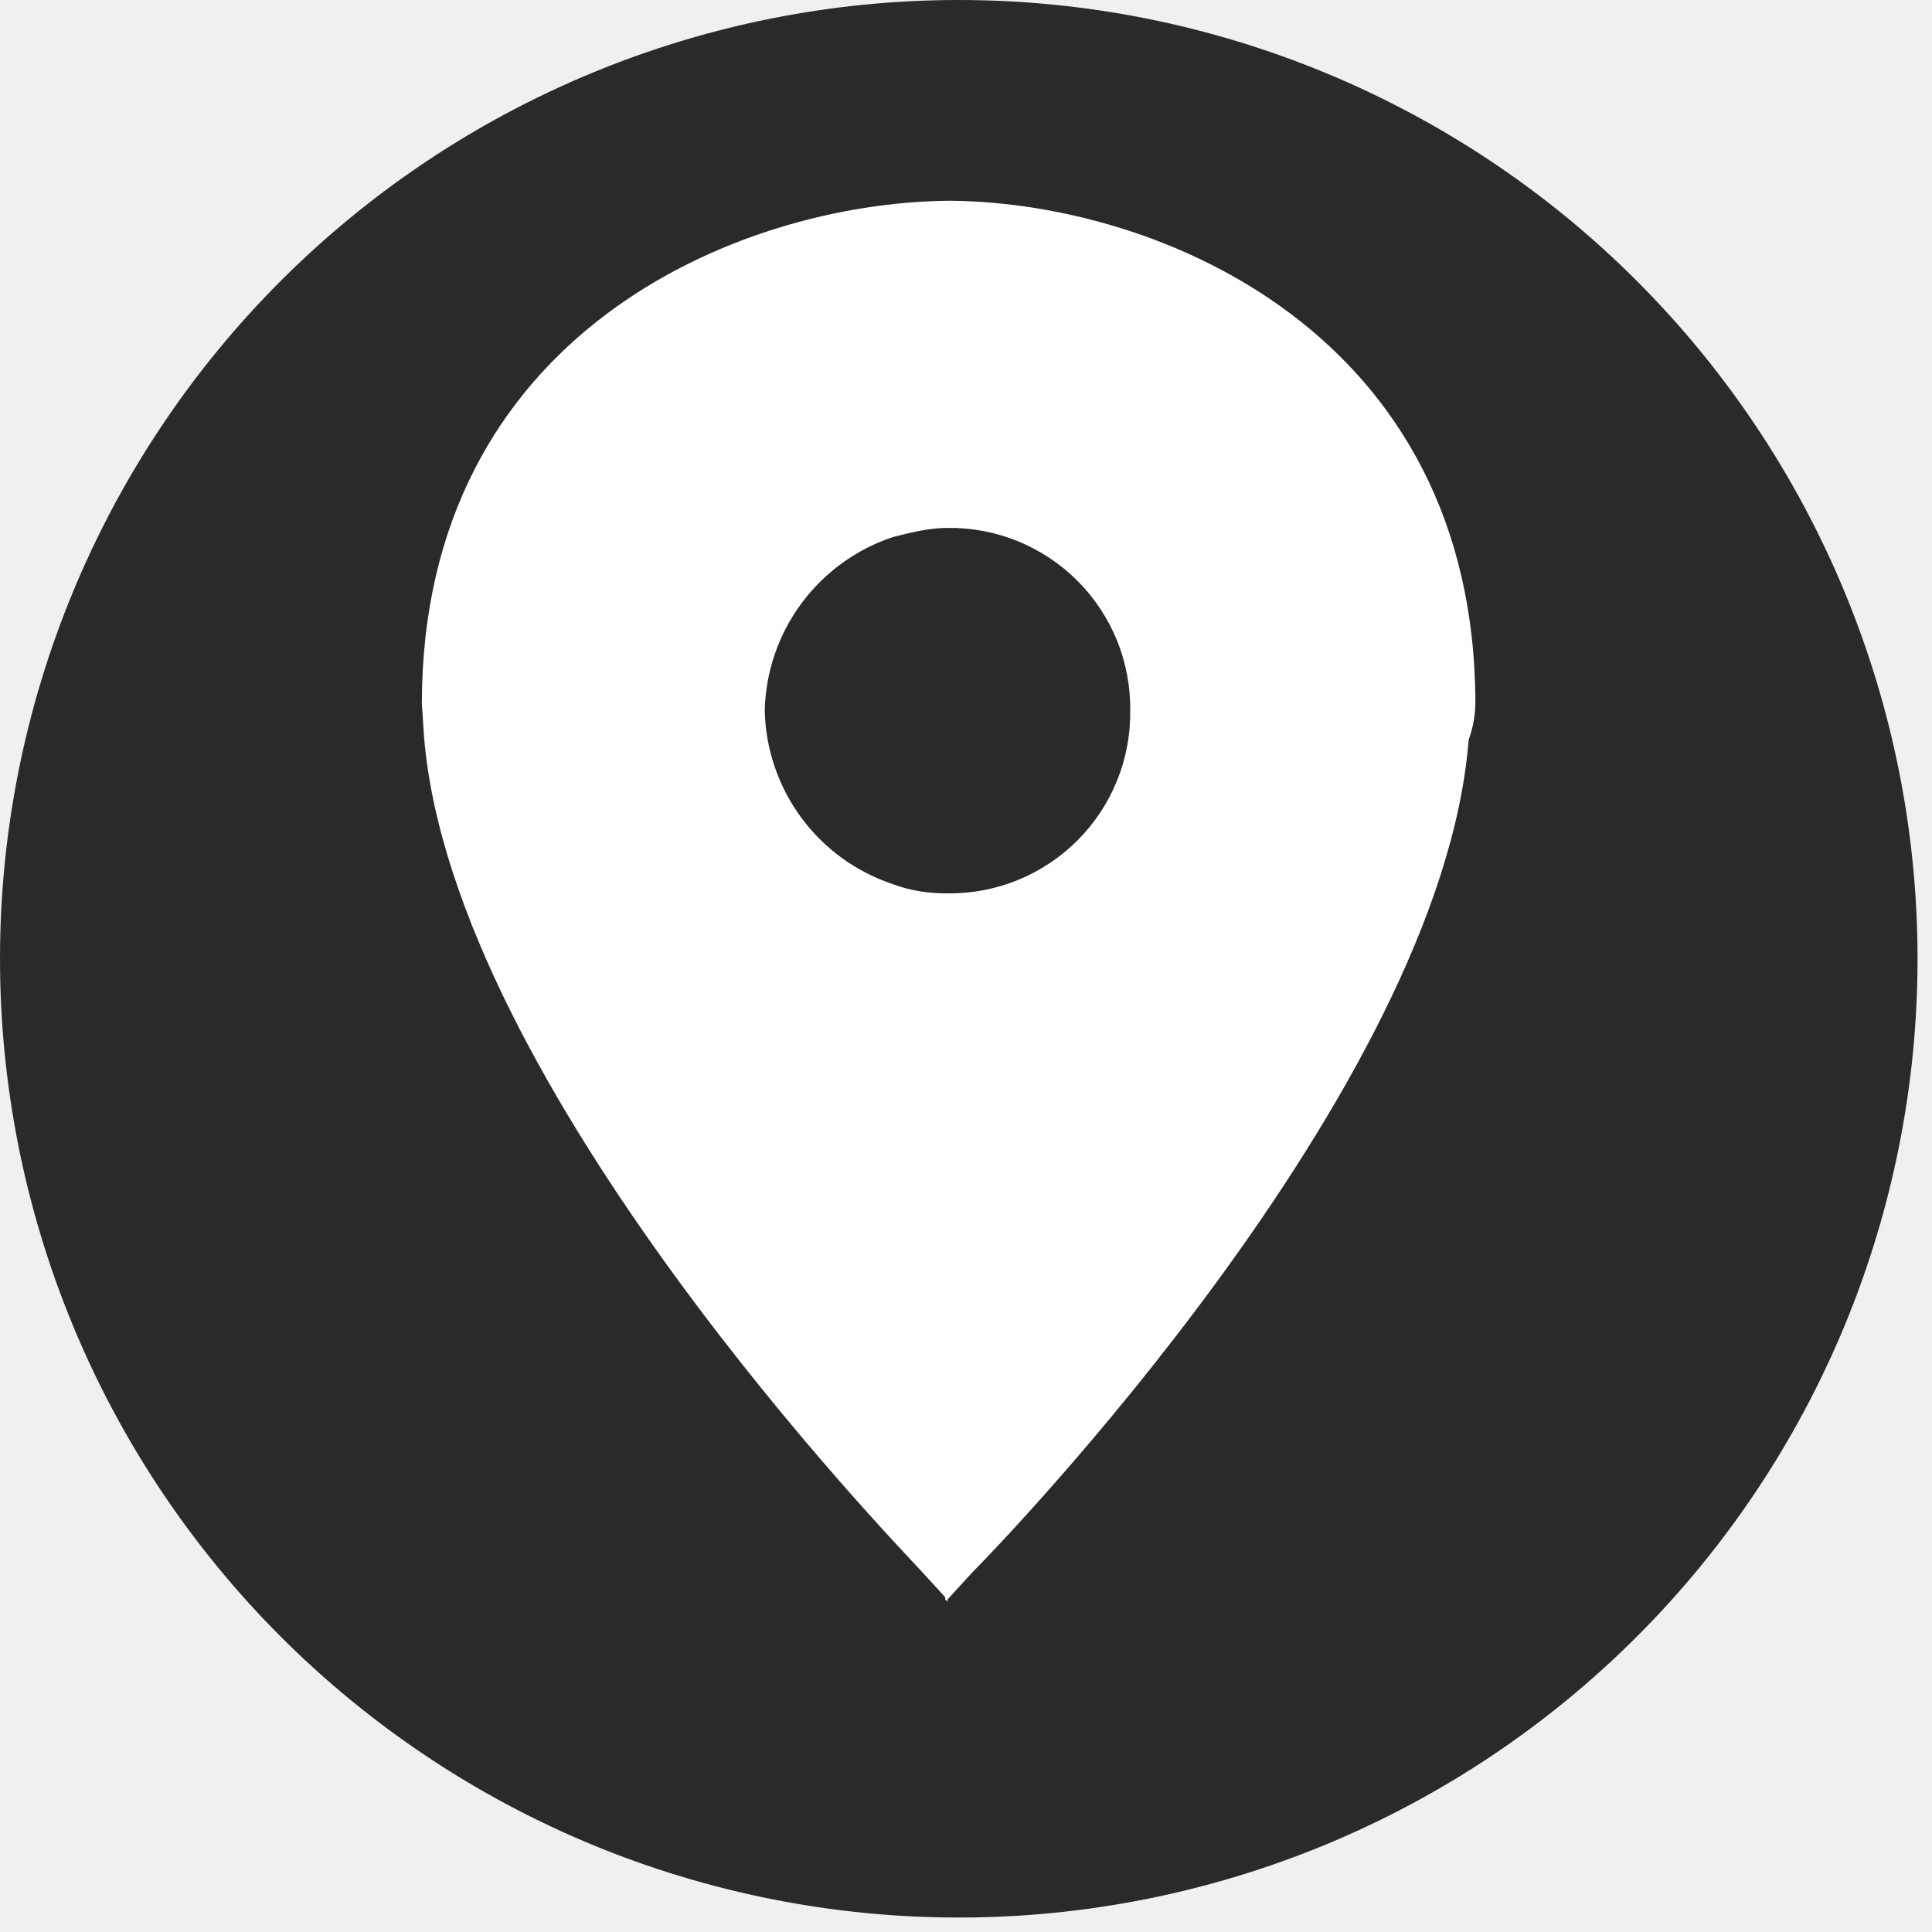
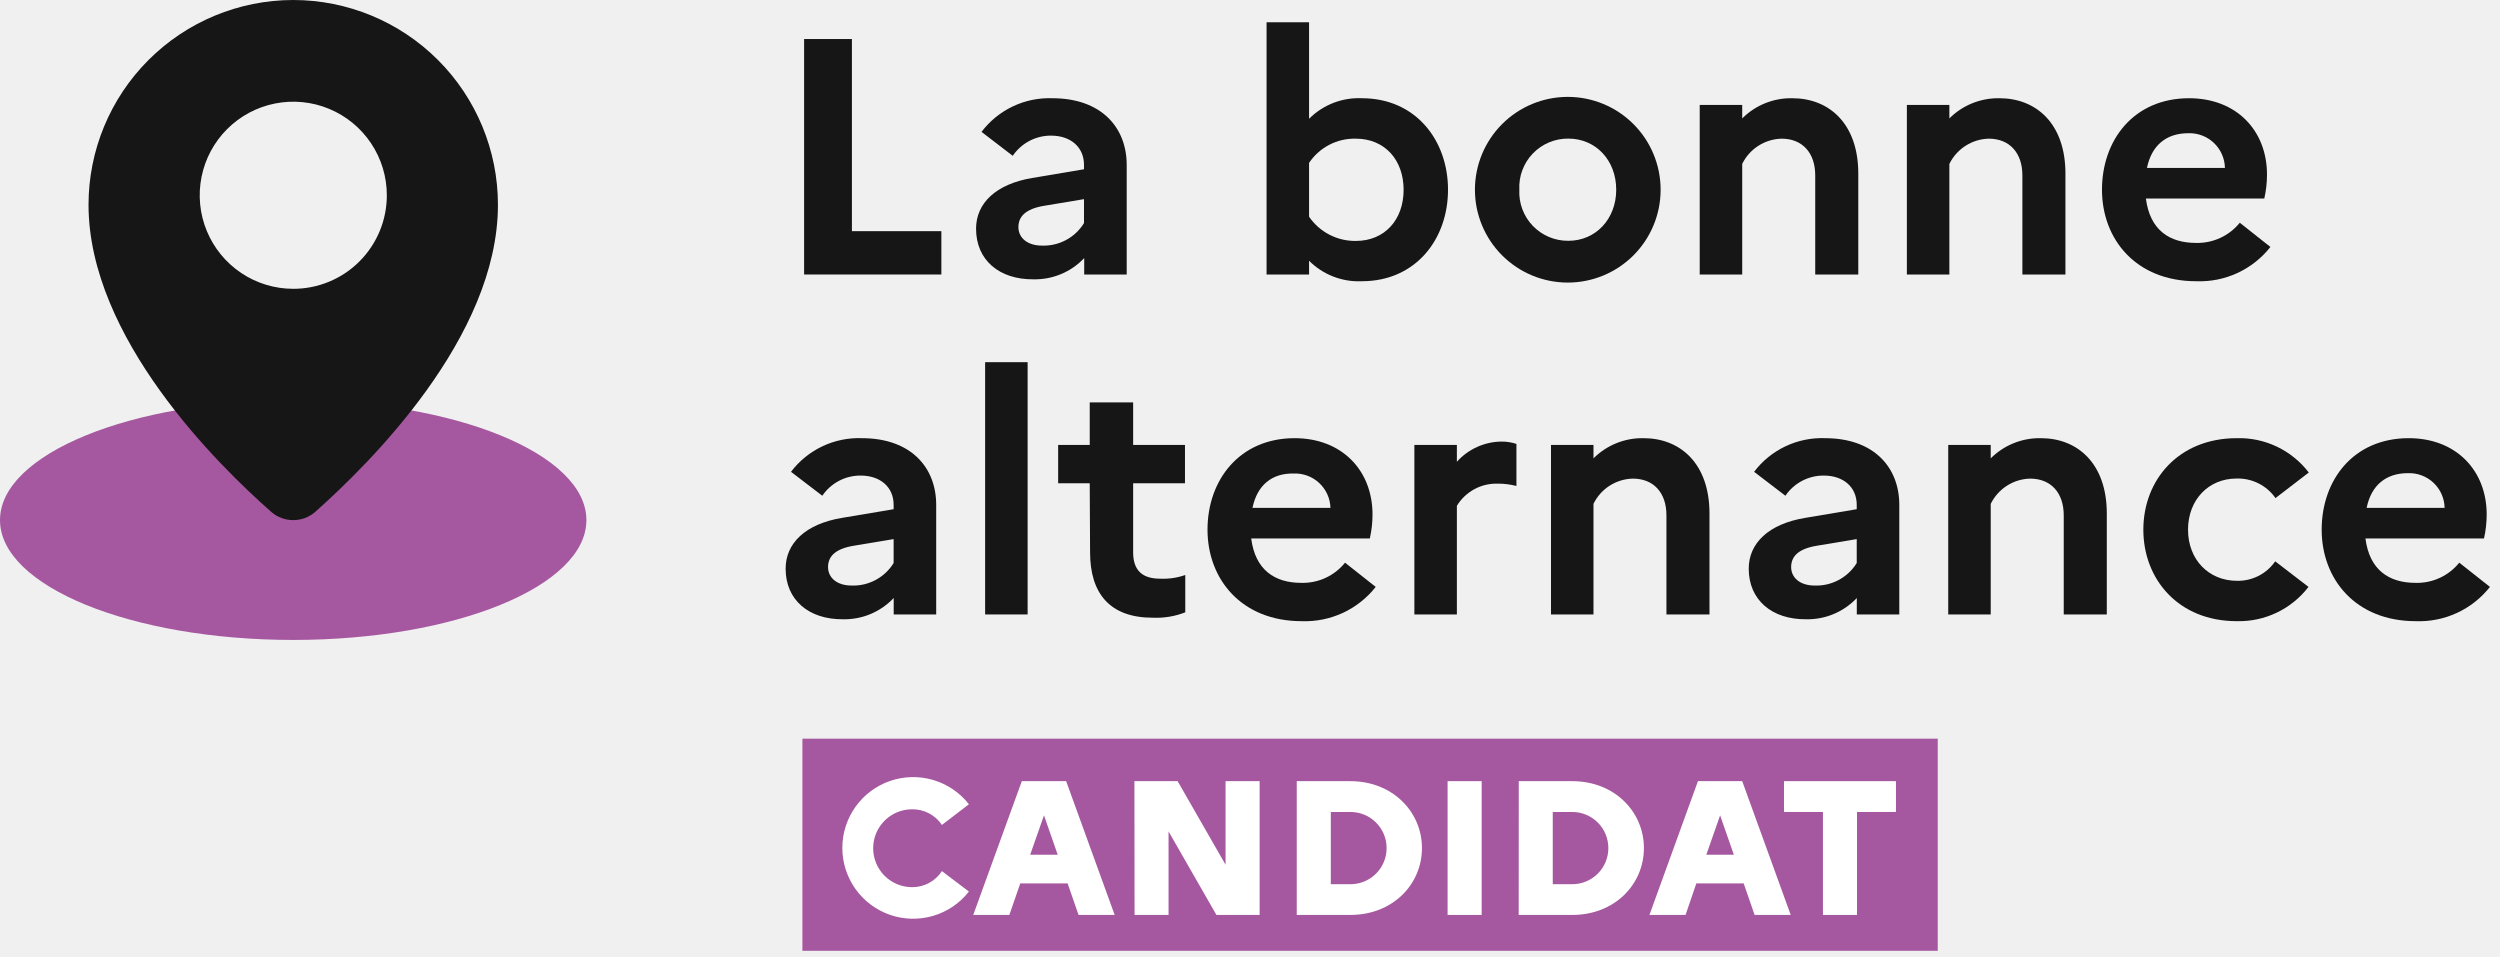
- <svg xmlns="http://www.w3.org/2000/svg" width="54" height="54" viewBox="0 0 54 54" fill="none">
-   <path d="M53.596 26.798C53.596 30.317 52.903 33.802 51.557 37.053C50.21 40.305 48.236 43.259 45.747 45.747C43.259 48.236 40.305 50.21 37.053 51.557C33.802 52.903 30.317 53.596 26.798 53.596C23.279 53.596 19.794 52.903 16.543 51.557C13.292 50.21 10.338 48.236 7.849 45.747C5.361 43.259 3.387 40.305 2.04 37.053C0.693 33.802 -5.24401e-08 30.317 0 26.798C1.05907e-07 19.691 2.823 12.875 7.849 7.849C12.875 2.823 19.691 0 26.798 0C33.906 0 40.722 2.823 45.747 7.849C50.773 12.875 53.596 19.691 53.596 26.798Z" fill="#2A2A2A" />
-   <path d="M41.237 19.673C41.237 9.332 32.41 5.675 26.609 5.612H26.546H26.483C20.619 5.675 11.791 9.332 11.791 19.673L11.854 20.619C12.674 30.392 25.096 43.192 25.726 43.886L26.42 44.643V44.706L26.483 44.769V44.706L27.176 43.949C27.87 43.255 40.292 30.455 41.048 20.682C41.166 20.358 41.23 20.017 41.237 19.673ZM26.483 24.97C25.978 24.97 25.474 24.907 24.969 24.717C23.942 24.379 23.045 23.73 22.401 22.861C21.758 21.991 21.399 20.944 21.375 19.862C21.399 18.781 21.758 17.733 22.401 16.864C23.045 15.994 23.942 15.346 24.969 15.007C25.474 14.881 25.978 14.755 26.483 14.755C27.156 14.746 27.824 14.873 28.447 15.126C29.071 15.38 29.637 15.756 30.113 16.232C30.589 16.708 30.965 17.274 31.219 17.898C31.472 18.521 31.599 19.189 31.59 19.862C31.599 20.535 31.472 21.203 31.219 21.827C30.965 22.45 30.589 23.017 30.113 23.492C29.637 23.968 29.071 24.344 28.447 24.598C27.824 24.852 27.156 24.978 26.483 24.97Z" fill="white" />
+ <svg xmlns="http://www.w3.org/2000/svg" width="353" height="135" viewBox="0 0 353 135" fill="none">
+   <g clip-path="url(#clip0_28_4394)">
+     <path d="M41.4 90.36C64.265 90.36 82.8 82.785 82.8 73.44C82.8 64.095 64.265 56.52 41.4 56.52C18.535 56.52 0 64.095 0 73.44C0 82.785 18.535 90.36 41.4 90.36Z" fill="#A558A0" />
+     <path d="M41.4 0C33.735 0.005 26.386 3.053 20.967 8.474C15.548 13.895 12.503 21.245 12.5 28.91C12.5 47.7 30.84 65.71 38.29 72.27C39.152 73.025 40.259 73.441 41.405 73.441C42.551 73.441 43.658 73.025 44.52 72.27C52 65.6 70.31 47.7 70.31 28.91C70.307 21.243 67.261 13.892 61.84 8.47C56.418 3.049 49.067 0.003 41.4 0V0ZM41.4 40.78C38.788 40.778 36.235 40.002 34.064 38.549C31.893 37.096 30.201 35.032 29.203 32.618C28.204 30.204 27.944 27.549 28.455 24.987C28.966 22.425 30.225 20.072 32.073 18.226C33.92 16.379 36.274 15.122 38.837 14.613C41.399 14.104 44.054 14.366 46.468 15.367C48.881 16.367 50.943 18.06 52.394 20.232C53.846 22.404 54.62 24.958 54.62 27.57C54.621 29.306 54.28 31.025 53.616 32.629C52.952 34.233 51.978 35.69 50.75 36.917C49.522 38.144 48.064 39.117 46.46 39.78C44.855 40.443 43.136 40.783 41.4 40.78Z" fill="#161616" />
+     <path d="M273.61 104.3H113.3V134.25H273.61V104.3Z" fill="#A558A0" />
+     <path d="M133 123L136.81 125.89C135.527 127.529 133.765 128.726 131.769 129.316C129.773 129.905 127.643 129.857 125.676 129.179C123.708 128.5 122.002 127.225 120.794 125.53C119.586 123.835 118.937 121.806 118.937 119.725C118.937 117.644 119.586 115.615 120.794 113.92C122.002 112.226 123.708 110.95 125.676 110.272C127.643 109.593 129.773 109.545 131.769 110.135C133.765 110.724 135.527 111.922 136.81 113.56L133 116.48C132.537 115.791 131.91 115.228 131.175 114.843C130.44 114.457 129.62 114.26 128.79 114.27C127.331 114.27 125.932 114.85 124.901 115.881C123.87 116.912 123.29 118.311 123.29 119.77C123.29 121.229 123.87 122.628 124.901 123.659C125.932 124.691 127.331 125.27 128.79 125.27C129.626 125.274 130.449 125.068 131.184 124.671C131.92 124.275 132.544 123.7 133 123Z" fill="white" />
+     <path d="M144.28 110.3H150.54L157.39 129.19H152.29L150.75 124.74H144.06L142.52 129.19H137.42L144.28 110.3ZM149.35 120.69L147.41 115.13L145.46 120.69H149.35Z" fill="white" />
+     <path d="M160.18 110.3H166.28L173.05 122.1V110.3H177.86V129.19H171.76L165 117.4V129.19H160.2L160.18 110.3Z" fill="white" />
+     <path d="M183.1 110.3H190.66C196.66 110.3 200.78 114.65 200.78 119.75C200.78 124.85 196.68 129.19 190.66 129.19H183.1V110.3ZM187.91 114.65V124.85H190.69C192.043 124.85 193.34 124.313 194.296 123.356C195.253 122.4 195.79 121.103 195.79 119.75C195.79 118.397 195.253 117.1 194.296 116.144C193.34 115.187 192.043 114.65 190.69 114.65H187.91Z" fill="white" />
+     <path d="M204.4 110.3H209.21V129.19H204.4V110.3Z" fill="white" />
+     <path d="M214.45 110.3H222C228 110.3 232.12 114.65 232.12 119.75C232.12 124.85 228.02 129.19 222 129.19H214.44L214.45 110.3ZM219.25 114.65V124.85H222C223.353 124.85 224.65 124.313 225.606 123.356C226.563 122.4 227.1 121.103 227.1 119.75C227.1 118.397 226.563 117.1 225.606 116.144C224.65 115.187 223.353 114.65 222 114.65H219.25Z" fill="white" />
+     <path d="M239.75 110.3H246L252.85 129.19H247.75L246.21 124.74H239.52L238 129.19H232.9L239.75 110.3ZM244.82 120.69L242.88 115.13L240.93 120.69H244.82Z" fill="white" />
+     <path d="M251.9 110.3H267.71V114.65H262.21V129.19H257.4V114.65H251.9V110.3Z" fill="white" />
+     <path d="M113.54 5.51H120.29V32.64H132.92V38.76H113.54V5.51Z" fill="#161616" />
+     <path d="M137.82 32.3C137.82 28.69 140.62 25.99 145.75 25.13L153.06 23.9V23.28C153.06 20.76 151.16 19.15 148.41 19.15C147.344 19.145 146.292 19.402 145.349 19.899C144.406 20.396 143.599 21.118 143 22L138.59 18.62C139.753 17.084 141.269 15.85 143.01 15.023C144.75 14.196 146.664 13.801 148.59 13.87C155.52 13.87 159.09 18.01 159.09 23.28V38.76H153.09V36.44C152.171 37.414 151.058 38.184 149.823 38.701C148.588 39.218 147.259 39.469 145.92 39.44C141.09 39.48 137.82 36.72 137.82 32.3ZM147.13 34.68C148.311 34.722 149.483 34.45 150.525 33.891C151.567 33.333 152.441 32.507 153.06 31.5V28.12L147.36 29.07C144.85 29.5 143.8 30.55 143.8 32.07C143.8 33.59 145.08 34.68 147.13 34.68Z" fill="#161616" />
+     <path d="M192.3 39.71C190.924 39.774 189.55 39.55 188.265 39.052C186.981 38.554 185.814 37.794 184.84 36.82V38.76H178.84V3.14H184.84V16.77C185.814 15.794 186.98 15.033 188.264 14.533C189.549 14.034 190.923 13.808 192.3 13.87C199.9 13.87 204.46 19.81 204.46 26.79C204.46 33.77 199.9 39.71 192.3 39.71ZM184.84 23V30.6C185.574 31.669 186.56 32.541 187.711 33.137C188.863 33.734 190.144 34.037 191.44 34.02C195.53 34.02 198.19 31.02 198.19 26.8C198.19 22.58 195.53 19.58 191.44 19.58C190.141 19.547 188.855 19.844 187.701 20.442C186.547 21.04 185.563 21.92 184.84 23Z" fill="#161616" />
+     <path d="M234.48 26.79C234.48 30.267 233.099 33.602 230.64 36.06C228.182 38.519 224.847 39.9 221.37 39.9C217.893 39.9 214.558 38.519 212.1 36.06C209.641 33.602 208.26 30.267 208.26 26.79C208.26 23.313 209.641 19.978 212.1 17.52C214.558 15.061 217.893 13.68 221.37 13.68C224.847 13.68 228.182 15.061 230.64 17.52C233.099 19.978 234.48 23.313 234.48 26.79ZM228.21 26.79C228.21 22.61 225.31 19.57 221.46 19.57C220.522 19.559 219.592 19.741 218.727 20.103C217.862 20.466 217.081 21.003 216.431 21.679C215.782 22.356 215.278 23.158 214.951 24.038C214.624 24.916 214.481 25.853 214.53 26.79C214.482 27.726 214.627 28.661 214.954 29.539C215.282 30.417 215.786 31.219 216.435 31.894C217.085 32.57 217.865 33.105 218.73 33.467C219.594 33.829 220.523 34.011 221.46 34C225.31 34 228.21 30.93 228.21 26.79Z" fill="#161616" />
+     <path d="M240 14.82H246V16.72C246.927 15.792 248.032 15.062 249.249 14.572C250.466 14.082 251.769 13.843 253.08 13.87C258.25 13.87 262.39 17.44 262.39 24.51V38.76H256.31V24.76C256.31 21.58 254.5 19.58 251.56 19.58C250.396 19.609 249.263 19.956 248.283 20.583C247.303 21.211 246.513 22.095 246 23.14V38.76H240V14.82Z" fill="#161616" />
+     <path d="M269.25 14.82H275.25V16.72C276.178 15.793 277.283 15.063 278.5 14.573C279.716 14.084 281.019 13.845 282.33 13.87C287.5 13.87 291.64 17.44 291.64 24.51V38.76H285.56V24.76C285.56 21.58 283.75 19.58 280.81 19.58C279.645 19.61 278.511 19.958 277.531 20.588C276.551 21.217 275.762 22.103 275.25 23.15V38.76H269.25V14.82Z" fill="#161616" />
+     <path d="M310.1 39.71C301.59 39.71 296.8 33.78 296.8 26.79C296.8 19.8 301.26 13.87 309.1 13.87C315.75 13.87 320.1 18.39 320.1 24.66C320.098 25.794 319.971 26.924 319.72 28.03H303C303.57 32.49 306.33 34.3 310.08 34.3C311.26 34.33 312.43 34.088 313.502 33.594C314.573 33.1 315.517 32.366 316.26 31.45L320.58 34.87C319.34 36.447 317.743 37.708 315.922 38.55C314.1 39.391 312.105 39.789 310.1 39.71ZM303.16 23.71H314.16C314.147 23.048 314.003 22.396 313.736 21.79C313.469 21.184 313.084 20.638 312.604 20.182C312.124 19.726 311.558 19.37 310.94 19.135C310.321 18.899 309.662 18.789 309 18.81C305.87 18.81 303.83 20.52 303.16 23.66V23.71Z" fill="#161616" />
+     <path d="M110.93 80.3C110.93 76.69 113.74 73.99 118.86 73.13L126.18 71.9V71.28C126.18 68.76 124.28 67.15 121.53 67.15C120.462 67.142 119.408 67.398 118.463 67.896C117.517 68.393 116.709 69.116 116.11 70L111.69 66.62C112.853 65.084 114.369 63.85 116.109 63.023C117.85 62.196 119.764 61.801 121.69 61.87C128.63 61.87 132.19 66.01 132.19 71.28V86.76H126.19V84.44C125.271 85.414 124.158 86.184 122.923 86.701C121.688 87.218 120.358 87.469 119.02 87.44C114.21 87.48 110.93 84.72 110.93 80.3ZM120.24 82.68C121.423 82.722 122.595 82.45 123.639 81.891C124.682 81.332 125.559 80.507 126.18 79.5V76.12L120.48 77.07C117.96 77.5 116.92 78.55 116.92 80.07C116.92 81.59 118.2 82.68 120.24 82.68Z" fill="#161616" />
+     <path d="M139.1 51.14H145.1V86.76H139.1V51.14Z" fill="#161616" />
+     <path d="M153.87 68.24H149.41V62.82H153.87V56.82H160V62.82H167.32V68.24H160V78C160 80.66 161.43 81.71 163.8 81.71C165.009 81.768 166.218 81.591 167.36 81.19V86.46C165.897 87.033 164.33 87.292 162.76 87.22C156.76 87.22 153.92 83.85 153.92 78L153.87 68.24Z" fill="#161616" />
+     <path d="M183.8 87.71C175.29 87.71 170.5 81.78 170.5 74.79C170.5 67.8 175 61.87 182.8 61.87C189.45 61.87 193.8 66.39 193.8 72.66C193.798 73.794 193.671 74.924 193.42 76.03H176.67C177.24 80.49 180 82.3 183.75 82.3C184.928 82.331 186.098 82.09 187.168 81.596C188.238 81.102 189.18 80.367 189.92 79.45L194.25 82.87C193.012 84.443 191.421 85.701 189.605 86.542C187.789 87.383 185.8 87.783 183.8 87.71ZM176.86 71.71H187.86C187.841 71.047 187.69 70.395 187.416 69.791C187.142 69.187 186.751 68.644 186.265 68.192C185.78 67.741 185.209 67.391 184.587 67.162C183.964 66.933 183.302 66.831 182.64 66.86C179.57 66.81 177.53 68.52 176.86 71.66V71.71Z" fill="#161616" />
+     <path d="M199.71 62.82H205.71V65.2C206.508 64.312 207.481 63.6 208.57 63.109C209.658 62.618 210.836 62.36 212.03 62.35C212.74 62.347 213.445 62.459 214.12 62.68V68.62C213.251 68.396 212.357 68.285 211.46 68.29C210.311 68.258 209.173 68.531 208.164 69.081C207.154 69.631 206.307 70.438 205.71 71.42V86.76H199.71V62.82Z" fill="#161616" />
+     <path d="M219 62.82H225V64.72C225.926 63.794 227.029 63.063 228.244 62.574C229.459 62.084 230.76 61.845 232.07 61.87C237.25 61.87 241.38 65.44 241.38 72.51V86.76H235.3V72.76C235.3 69.58 233.5 67.58 230.55 67.58C229.388 67.608 228.255 67.955 227.277 68.583C226.298 69.211 225.511 70.095 225 71.14V86.76H219V62.82Z" fill="#161616" />
+     <path d="M246.92 80.3C246.92 76.69 249.73 73.99 254.86 73.13L262.17 71.9V71.28C262.17 68.76 260.27 67.15 257.52 67.15C256.452 67.142 255.398 67.398 254.453 67.896C253.507 68.393 252.699 69.116 252.1 70L247.68 66.62C248.843 65.084 250.359 63.85 252.099 63.023C253.84 62.196 255.754 61.801 257.68 61.87C264.62 61.87 268.18 66.01 268.18 71.28V86.76H262.18V84.44C261.261 85.414 260.148 86.184 258.913 86.701C257.678 87.218 256.348 87.469 255.01 87.44C250.2 87.48 246.92 84.72 246.92 80.3ZM256.23 82.68C257.413 82.722 258.585 82.45 259.629 81.891C260.672 81.332 261.549 80.507 262.17 79.5V76.12L256.47 77.07C253.95 77.5 252.91 78.55 252.91 80.07C252.91 81.59 254.19 82.68 256.23 82.68Z" fill="#161616" />
+     <path d="M275.09 62.82H281.09V64.72C282.018 63.793 283.123 63.063 284.34 62.574C285.556 62.084 286.859 61.844 288.17 61.87C293.35 61.87 297.48 65.44 297.48 72.51V86.76H291.4V72.76C291.4 69.58 289.59 67.58 286.65 67.58C285.485 67.61 284.351 67.958 283.371 68.588C282.391 69.217 281.602 70.103 281.09 71.15V86.76H275.09V62.82Z" fill="#161616" />
+     <path d="M321.26 79.26L325.96 82.87C324.773 84.416 323.238 85.661 321.48 86.502C319.721 87.343 317.789 87.757 315.84 87.71C307.58 87.71 302.64 81.78 302.64 74.79C302.64 67.8 307.58 61.87 315.84 61.87C317.797 61.816 319.738 62.228 321.504 63.071C323.271 63.914 324.812 65.165 326 66.72L321.3 70.33C320.684 69.447 319.858 68.733 318.895 68.251C317.933 67.769 316.866 67.535 315.79 67.57C311.85 67.57 308.95 70.57 308.95 74.79C308.95 79.01 311.85 82.01 315.88 82.01C316.934 82.03 317.977 81.79 318.915 81.31C319.854 80.83 320.659 80.126 321.26 79.26Z" fill="#161616" />
+     <path d="M341.11 87.71C332.61 87.71 327.82 81.78 327.82 74.79C327.82 67.8 332.28 61.87 340.12 61.87C346.77 61.87 351.12 66.39 351.12 72.66C351.118 73.794 350.991 74.924 350.74 76.03H334C334.57 80.49 337.33 82.3 341.08 82.3C342.258 82.331 343.428 82.09 344.498 81.596C345.568 81.102 346.51 80.367 347.25 79.45L351.58 82.87C350.34 84.445 348.745 85.704 346.925 86.545C345.106 87.386 343.113 87.785 341.11 87.71ZM334.18 71.71H345.18C345.167 71.046 345.022 70.392 344.754 69.785C344.486 69.178 344.099 68.631 343.617 68.174C343.135 67.718 342.567 67.363 341.946 67.129C341.325 66.894 340.663 66.786 340 66.81C336.89 66.81 334.84 68.52 334.18 71.66V71.71Z" fill="#161616" />
+   </g>
+   <defs>
+     <clipPath id="clip0_28_4394">
+       <rect width="351.57" height="134.25" fill="white" />
+     </clipPath>
+   </defs>
</svg>
